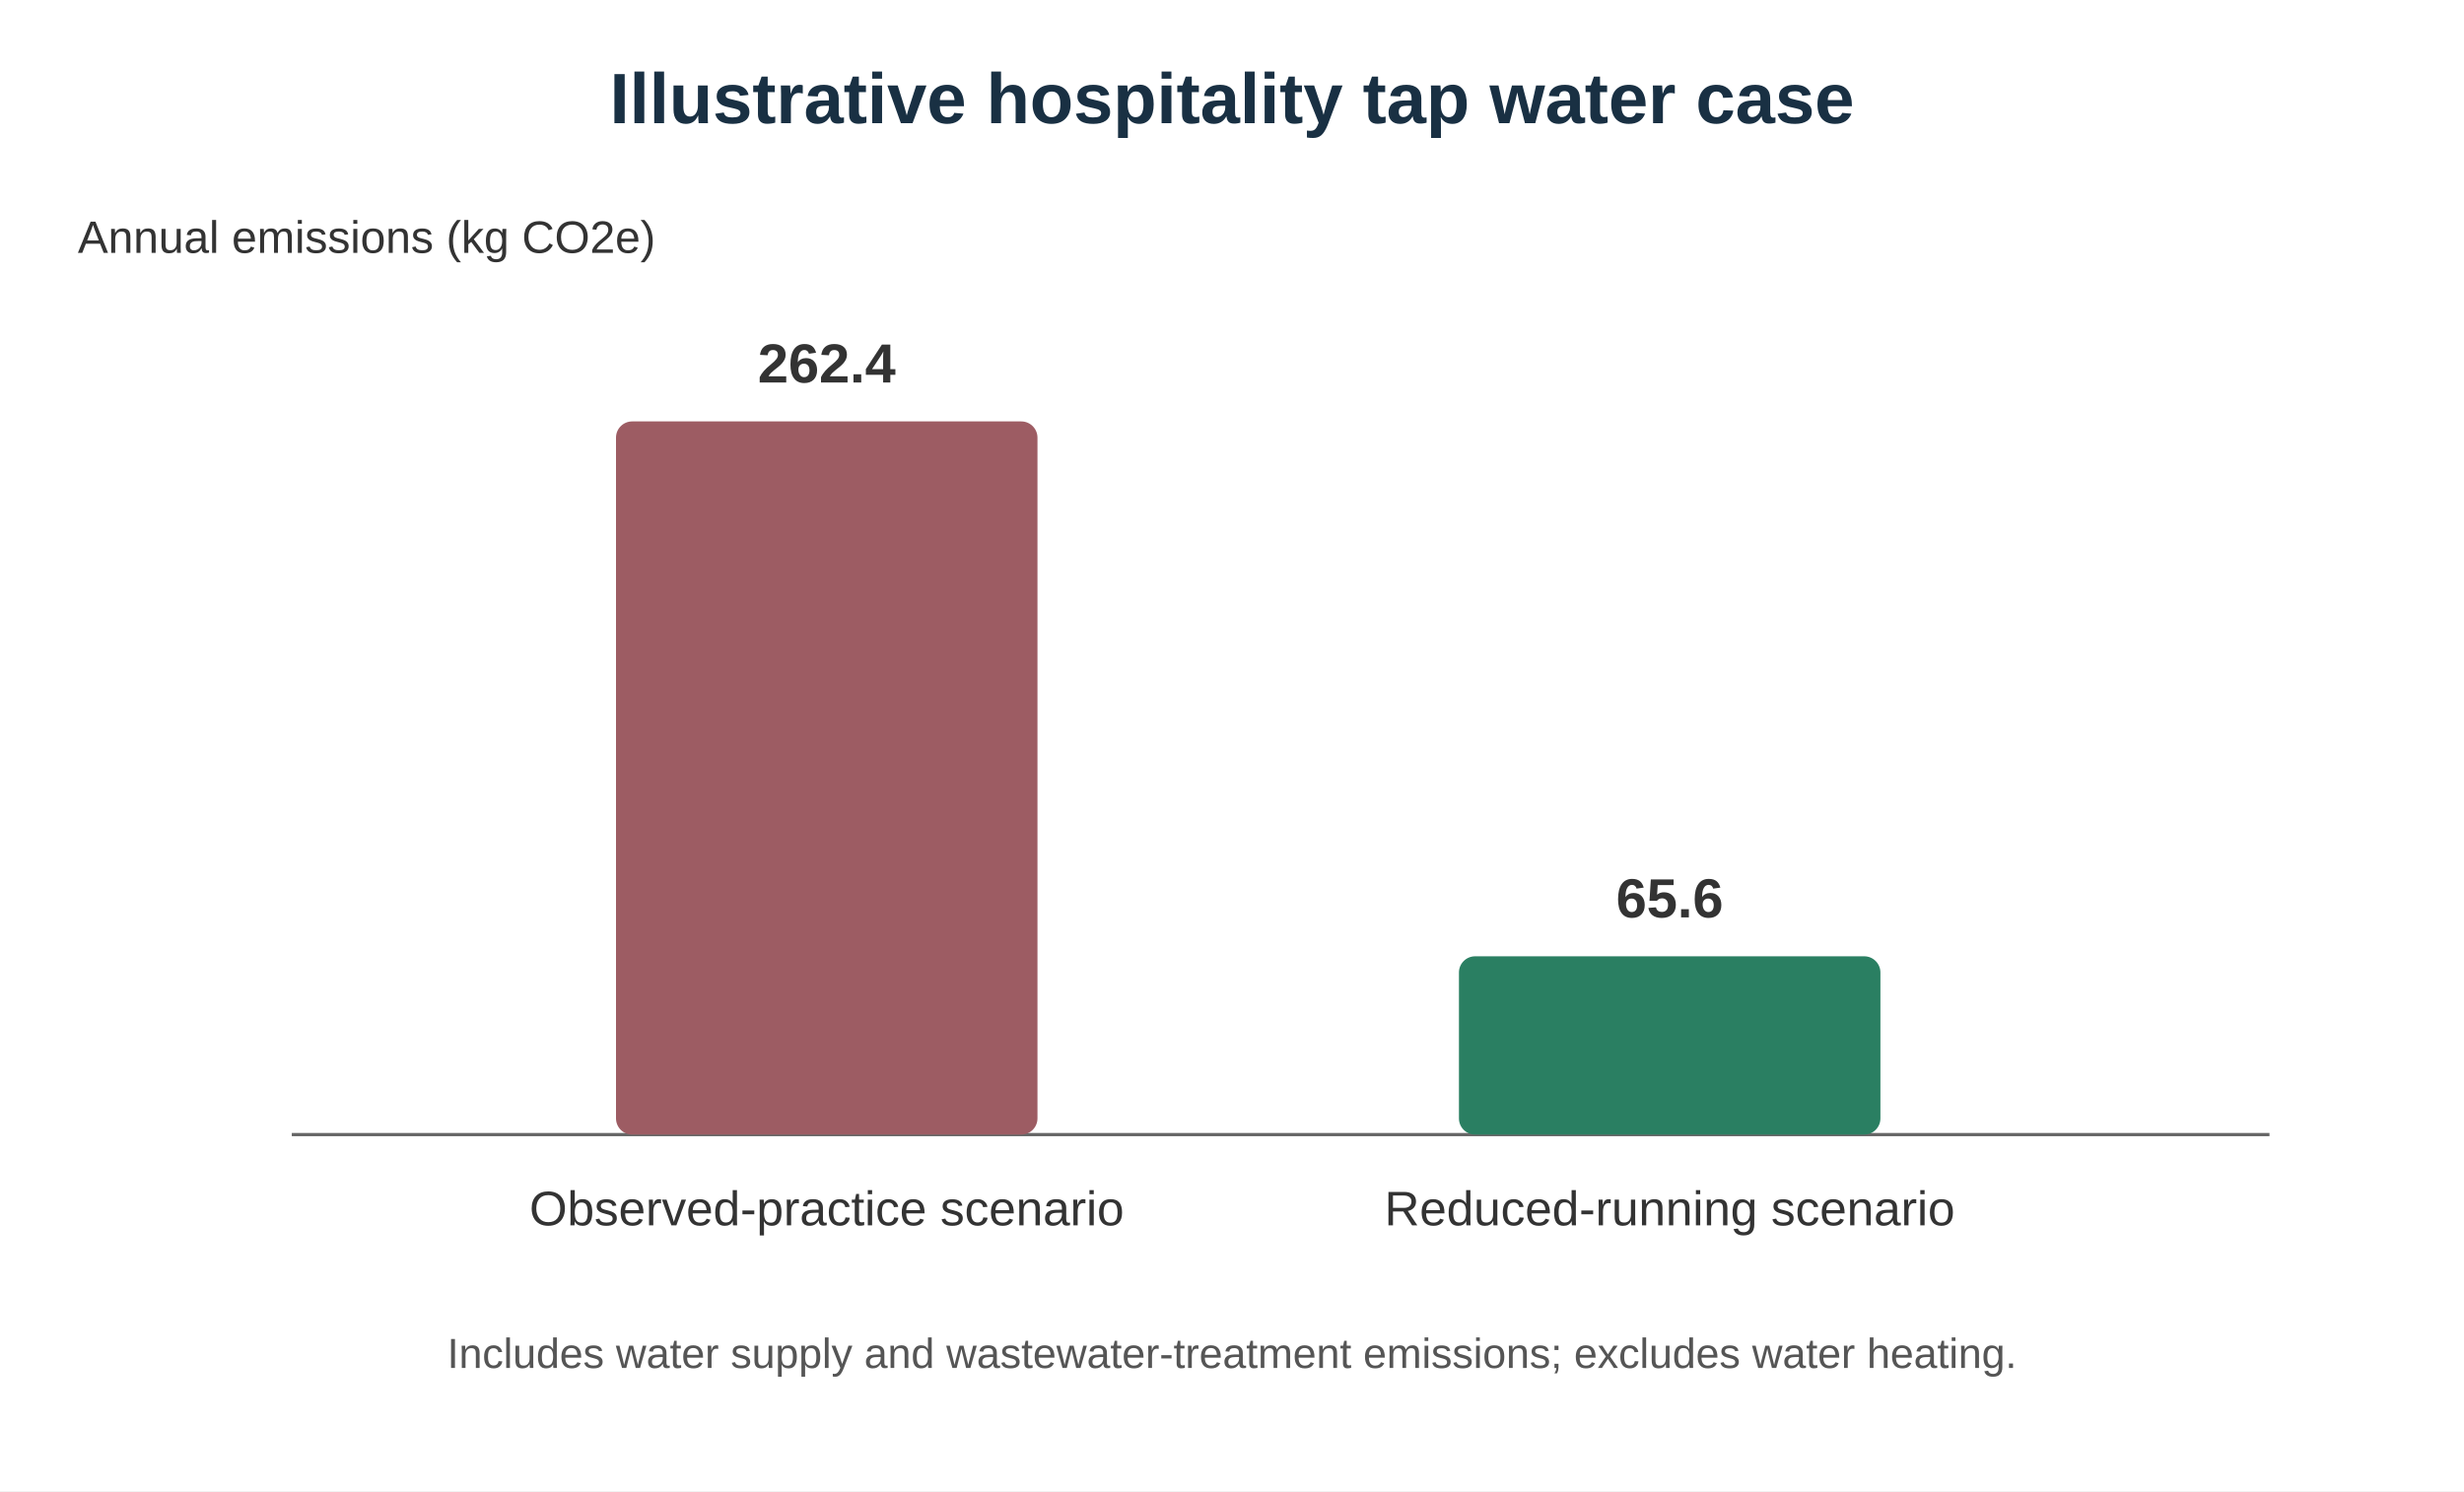
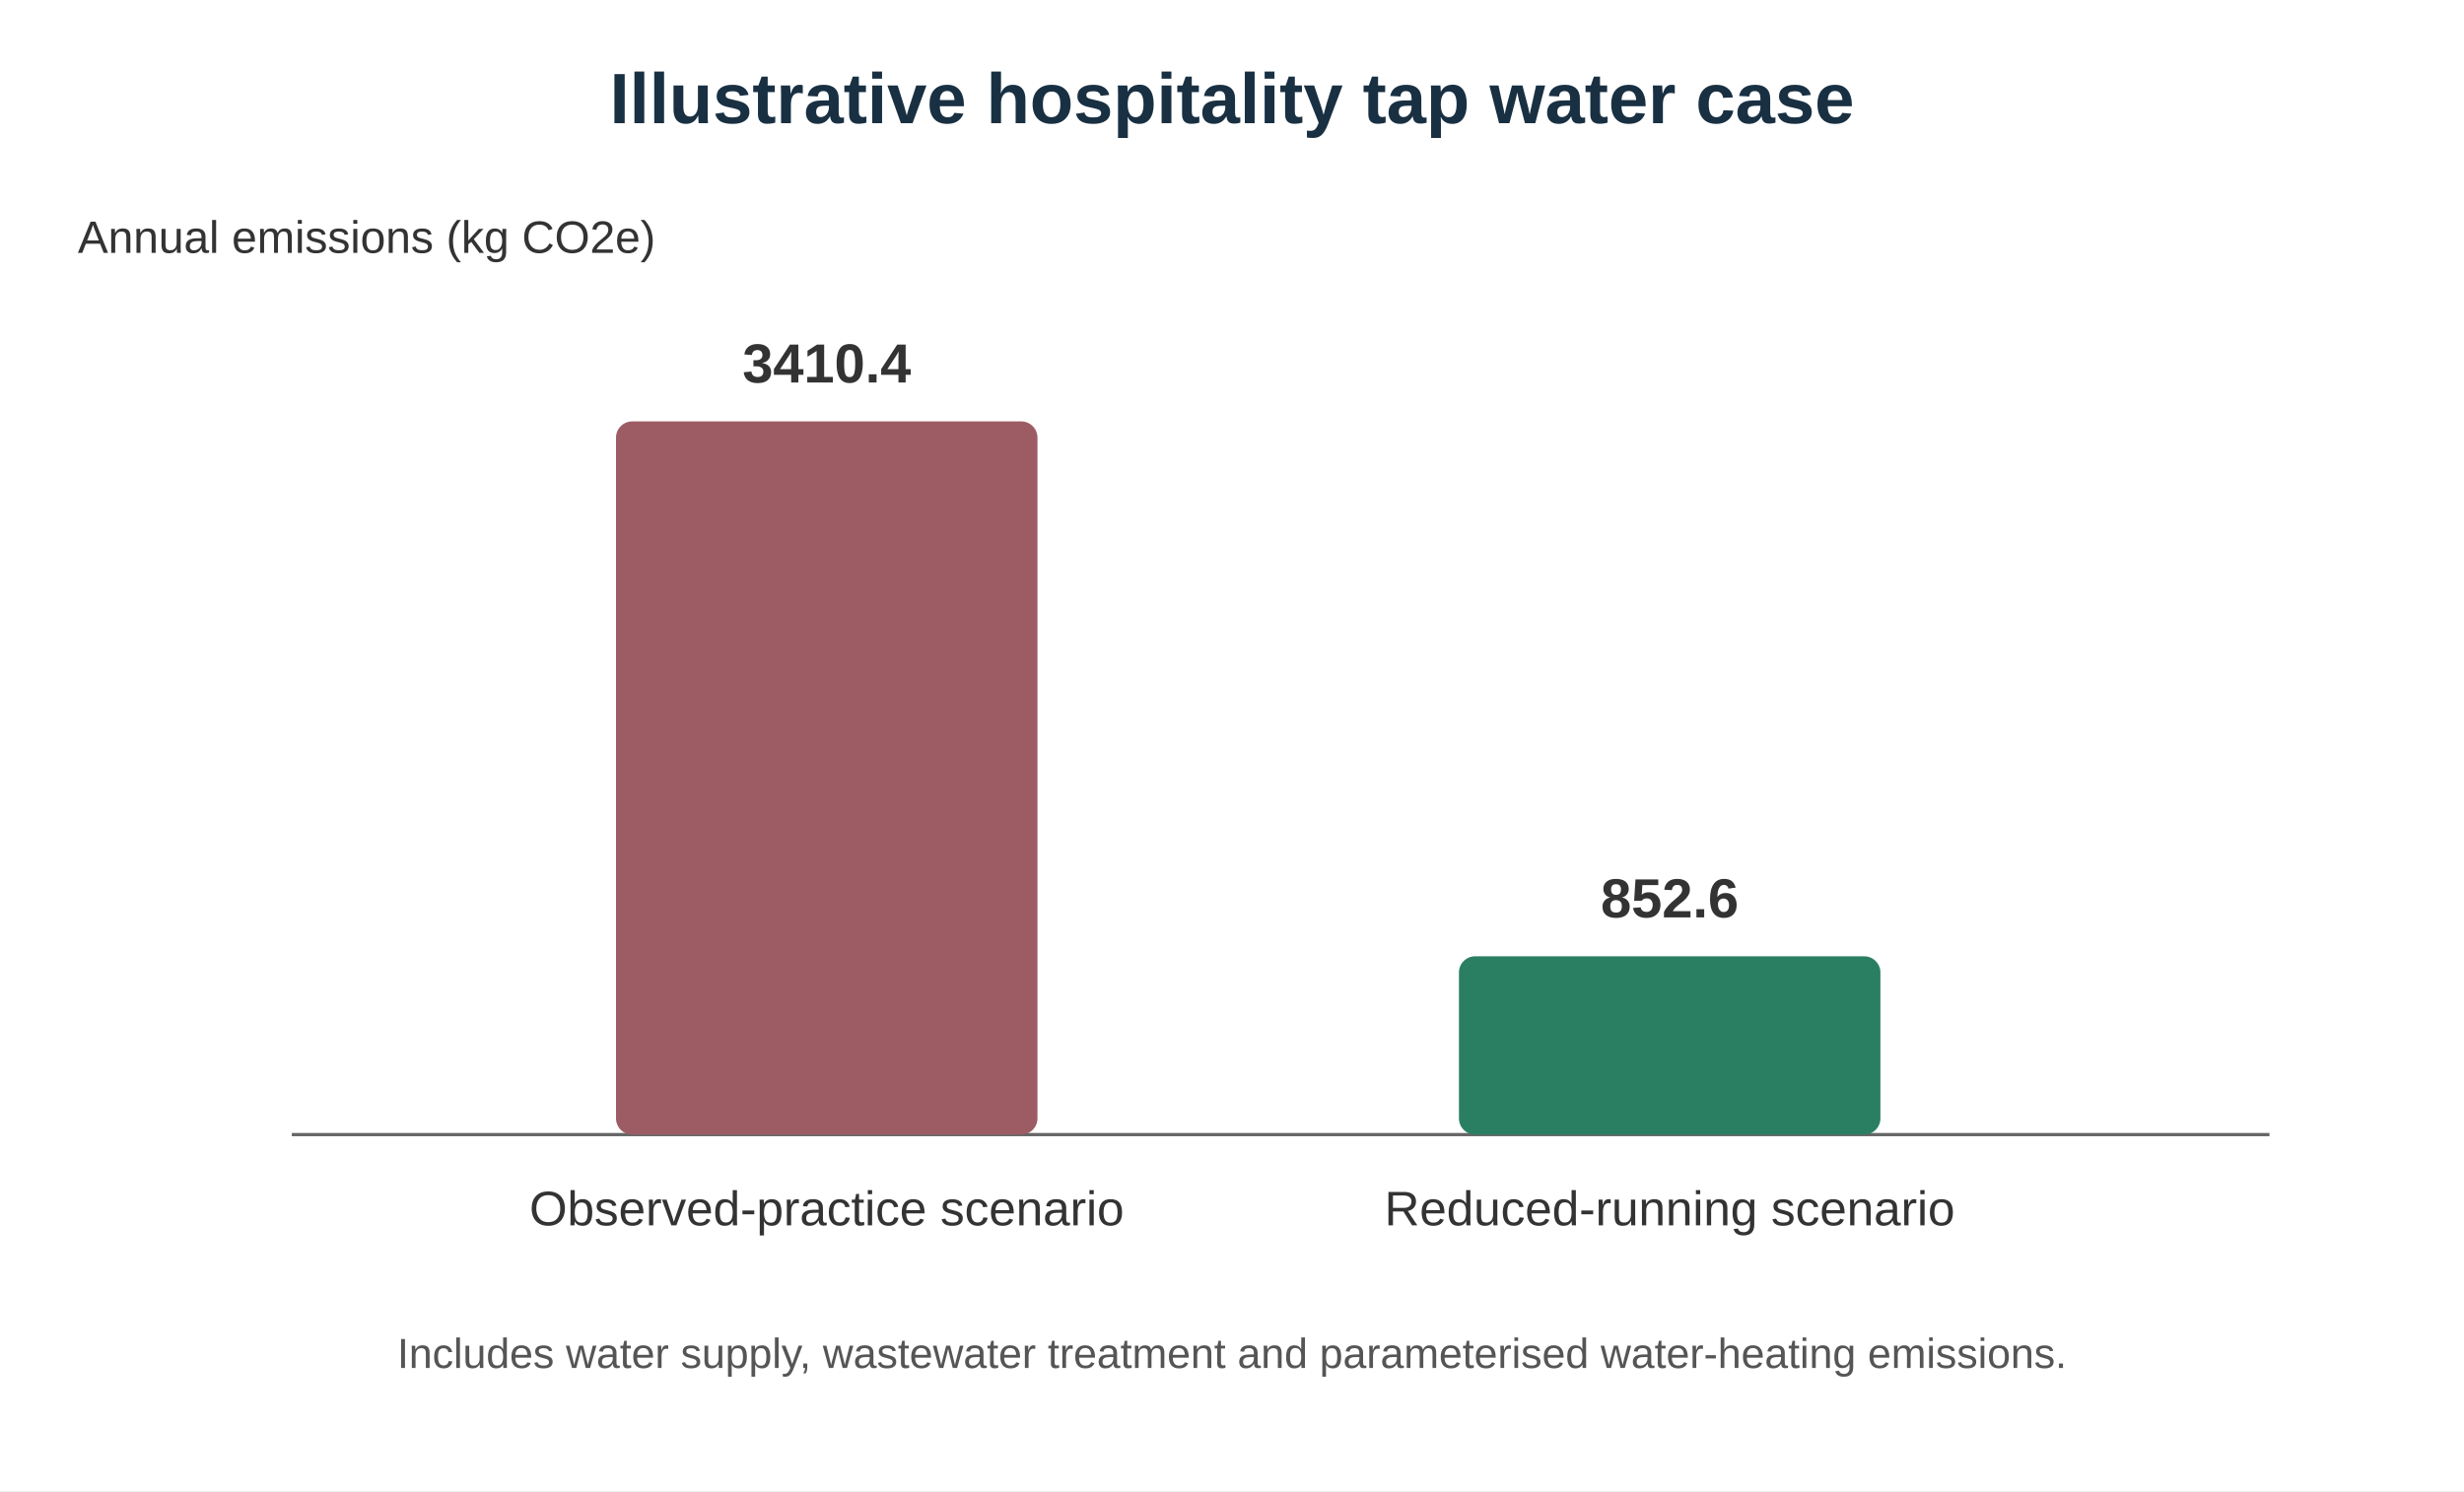
<svg xmlns="http://www.w3.org/2000/svg" width="760" height="460" viewBox="0 0 760 460" role="img" aria-labelledby="title desc">
  <rect width="760" height="460" fill="#ffffff" />
  <text x="380" y="38" text-anchor="middle" font-family="Arial" font-size="22" font-weight="bold" fill="#193043">Illustrative hospitality tap water case</text>
  <text x="24" y="78" font-family="Arial" font-size="14" fill="#333333">Annual emissions (kg CO2e)</text>
  <line x1="90" y1="350" x2="700" y2="350" stroke="#666666" stroke-width="1" />
  <rect x="190" y="130.0" width="130" height="220.0" rx="5" fill="#9D5C63" />
  <rect x="450" y="295.0" width="130" height="55.0" rx="5" fill="#2A7F62" />
-   <text x="255" y="118.0" text-anchor="middle" font-family="Arial" font-size="17" font-weight="bold" fill="#333333">262.4</text>
-   <text x="515" y="283.0" text-anchor="middle" font-family="Arial" font-size="17" font-weight="bold" fill="#333333">65.6</text>
+   <text x="255" y="118.0" text-anchor="middle" font-family="Arial" font-size="17" font-weight="bold" fill="#333333">3410.4</text>
+   <text x="515" y="283.0" text-anchor="middle" font-family="Arial" font-size="17" font-weight="bold" fill="#333333">852.6</text>
  <text x="255" y="378" text-anchor="middle" font-family="Arial" font-size="15" fill="#333333">Observed-practice scenario</text>
  <text x="515" y="378" text-anchor="middle" font-family="Arial" font-size="15" fill="#333333">Reduced-running scenario</text>
-   <text x="380" y="422" text-anchor="middle" font-family="Arial" font-size="13" fill="#555555">Includes water supply and wastewater-treatment emissions; excludes water heating.</text>
+   <text x="380" y="422" text-anchor="middle" font-family="Arial" font-size="13" fill="#555555">Includes water supply, wastewater treatment and parameterised water-heating emissions.</text>
</svg>
